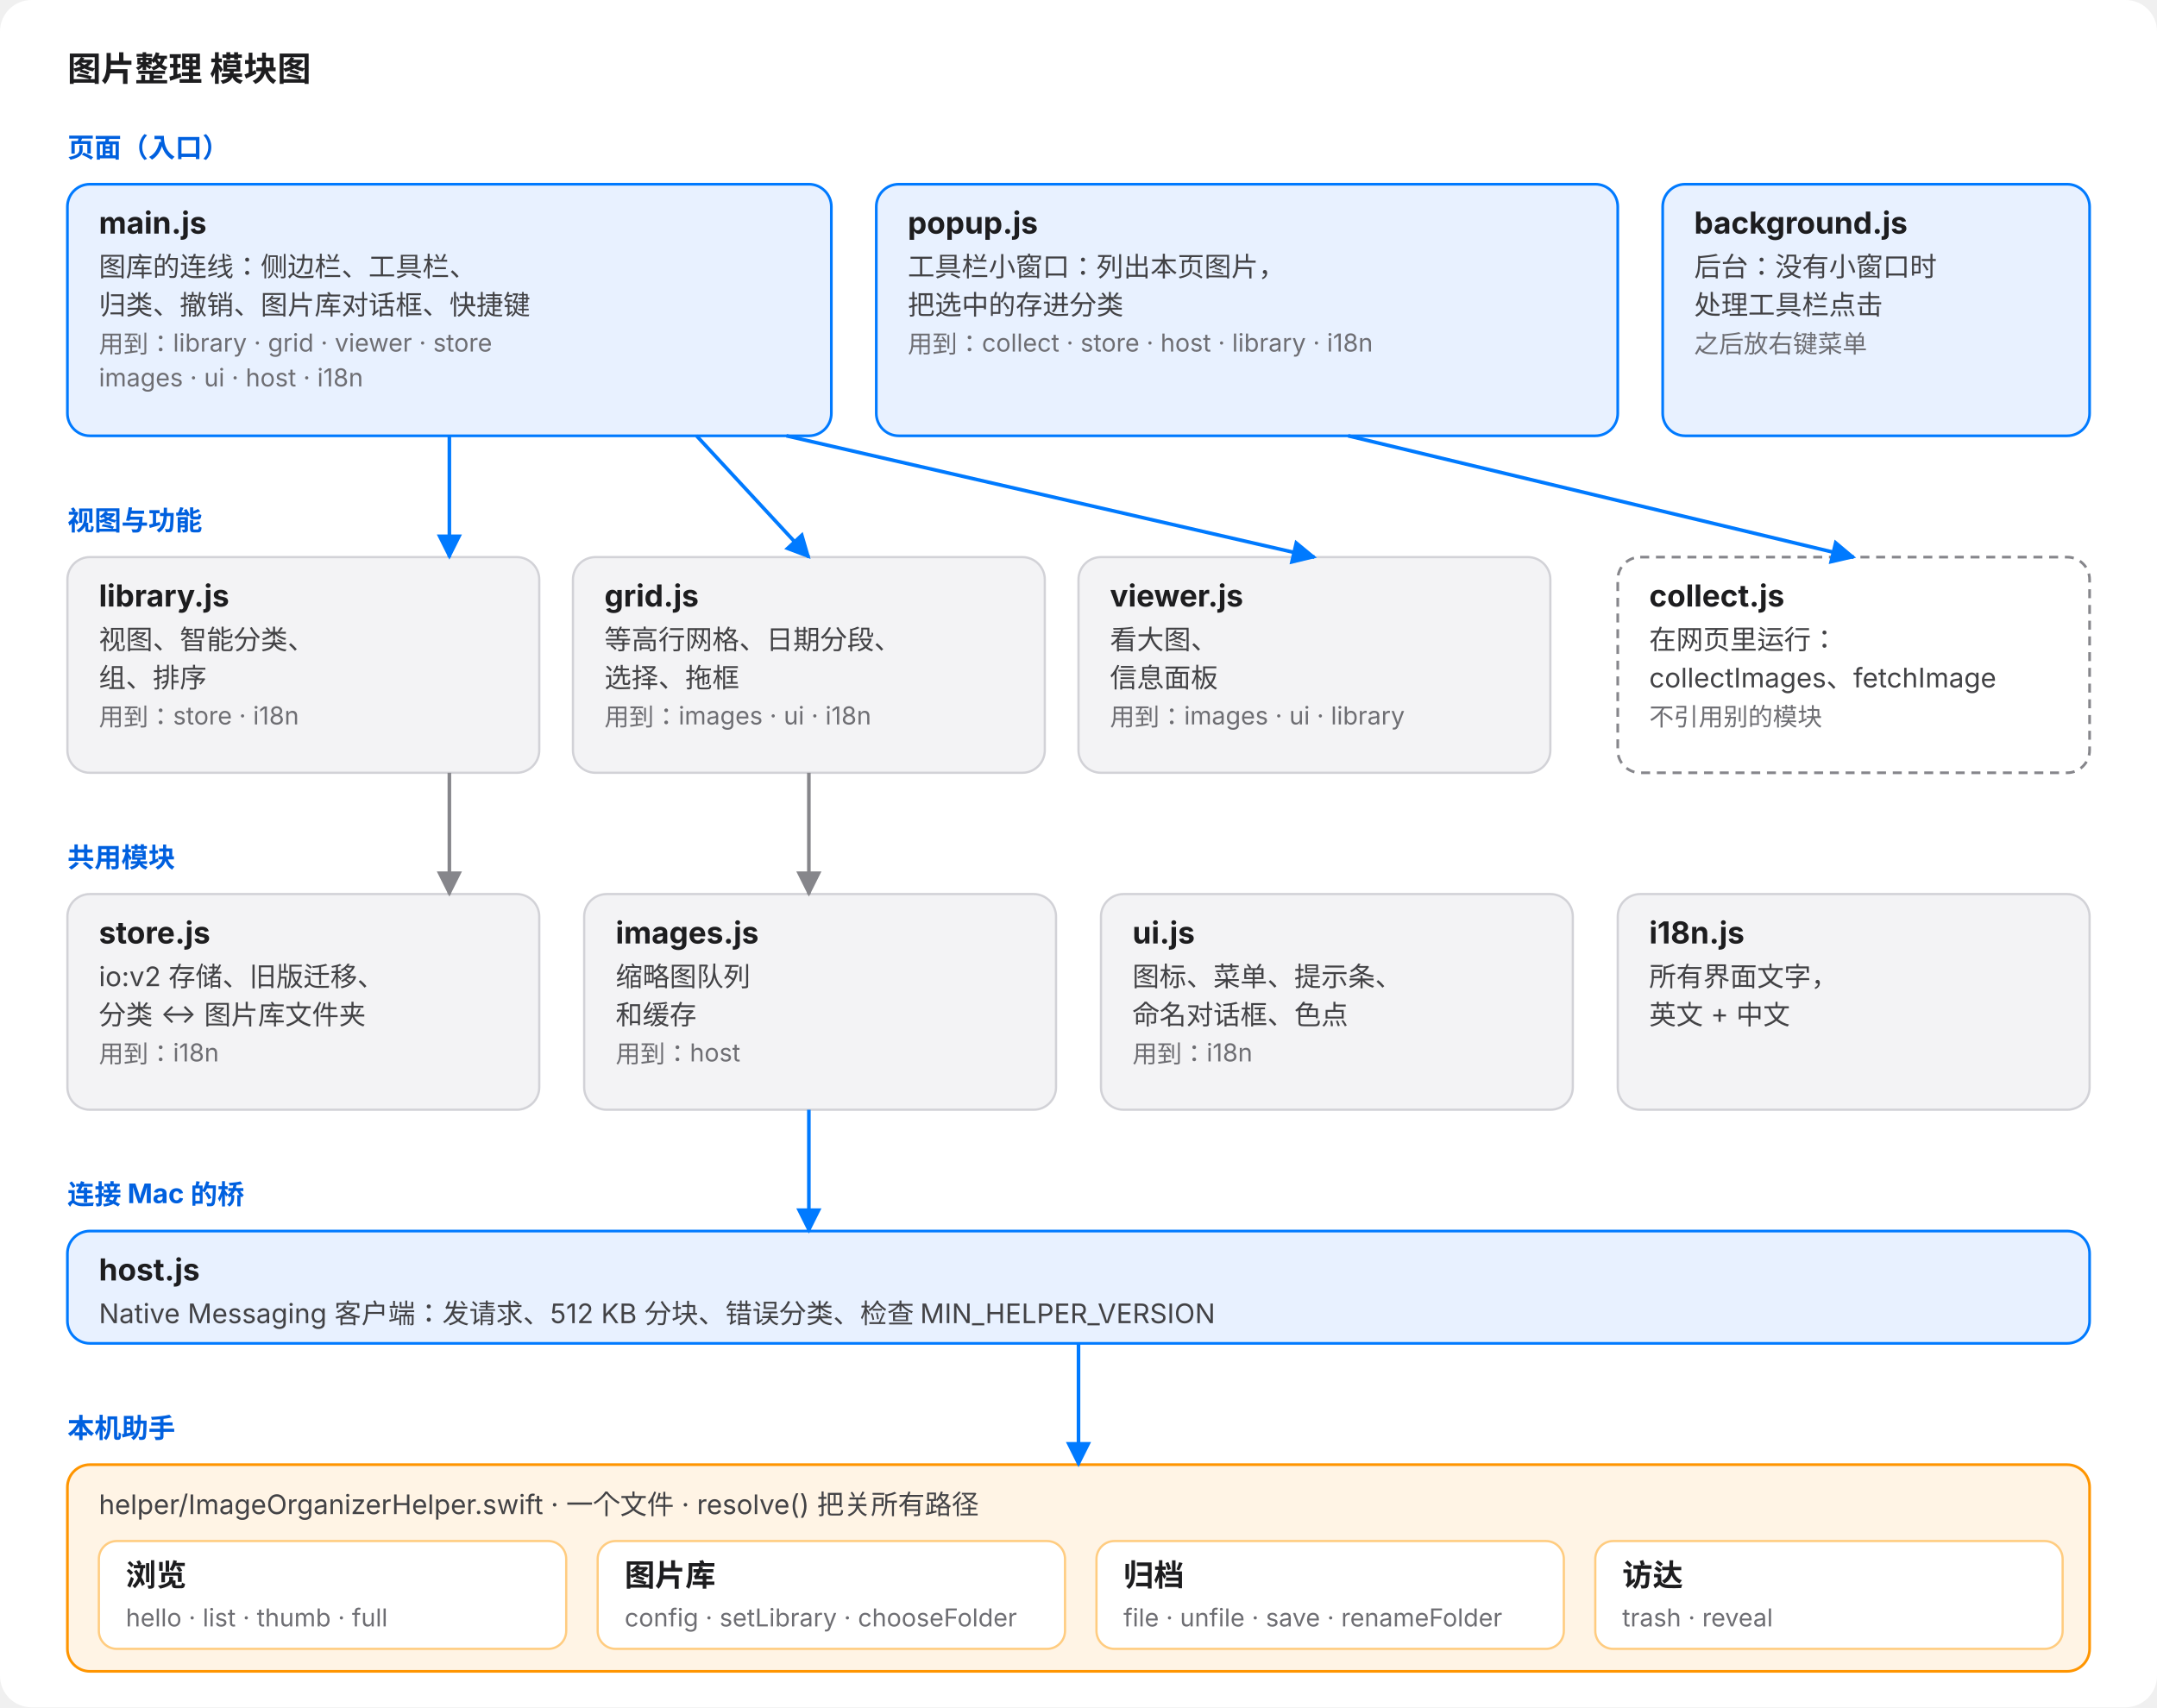
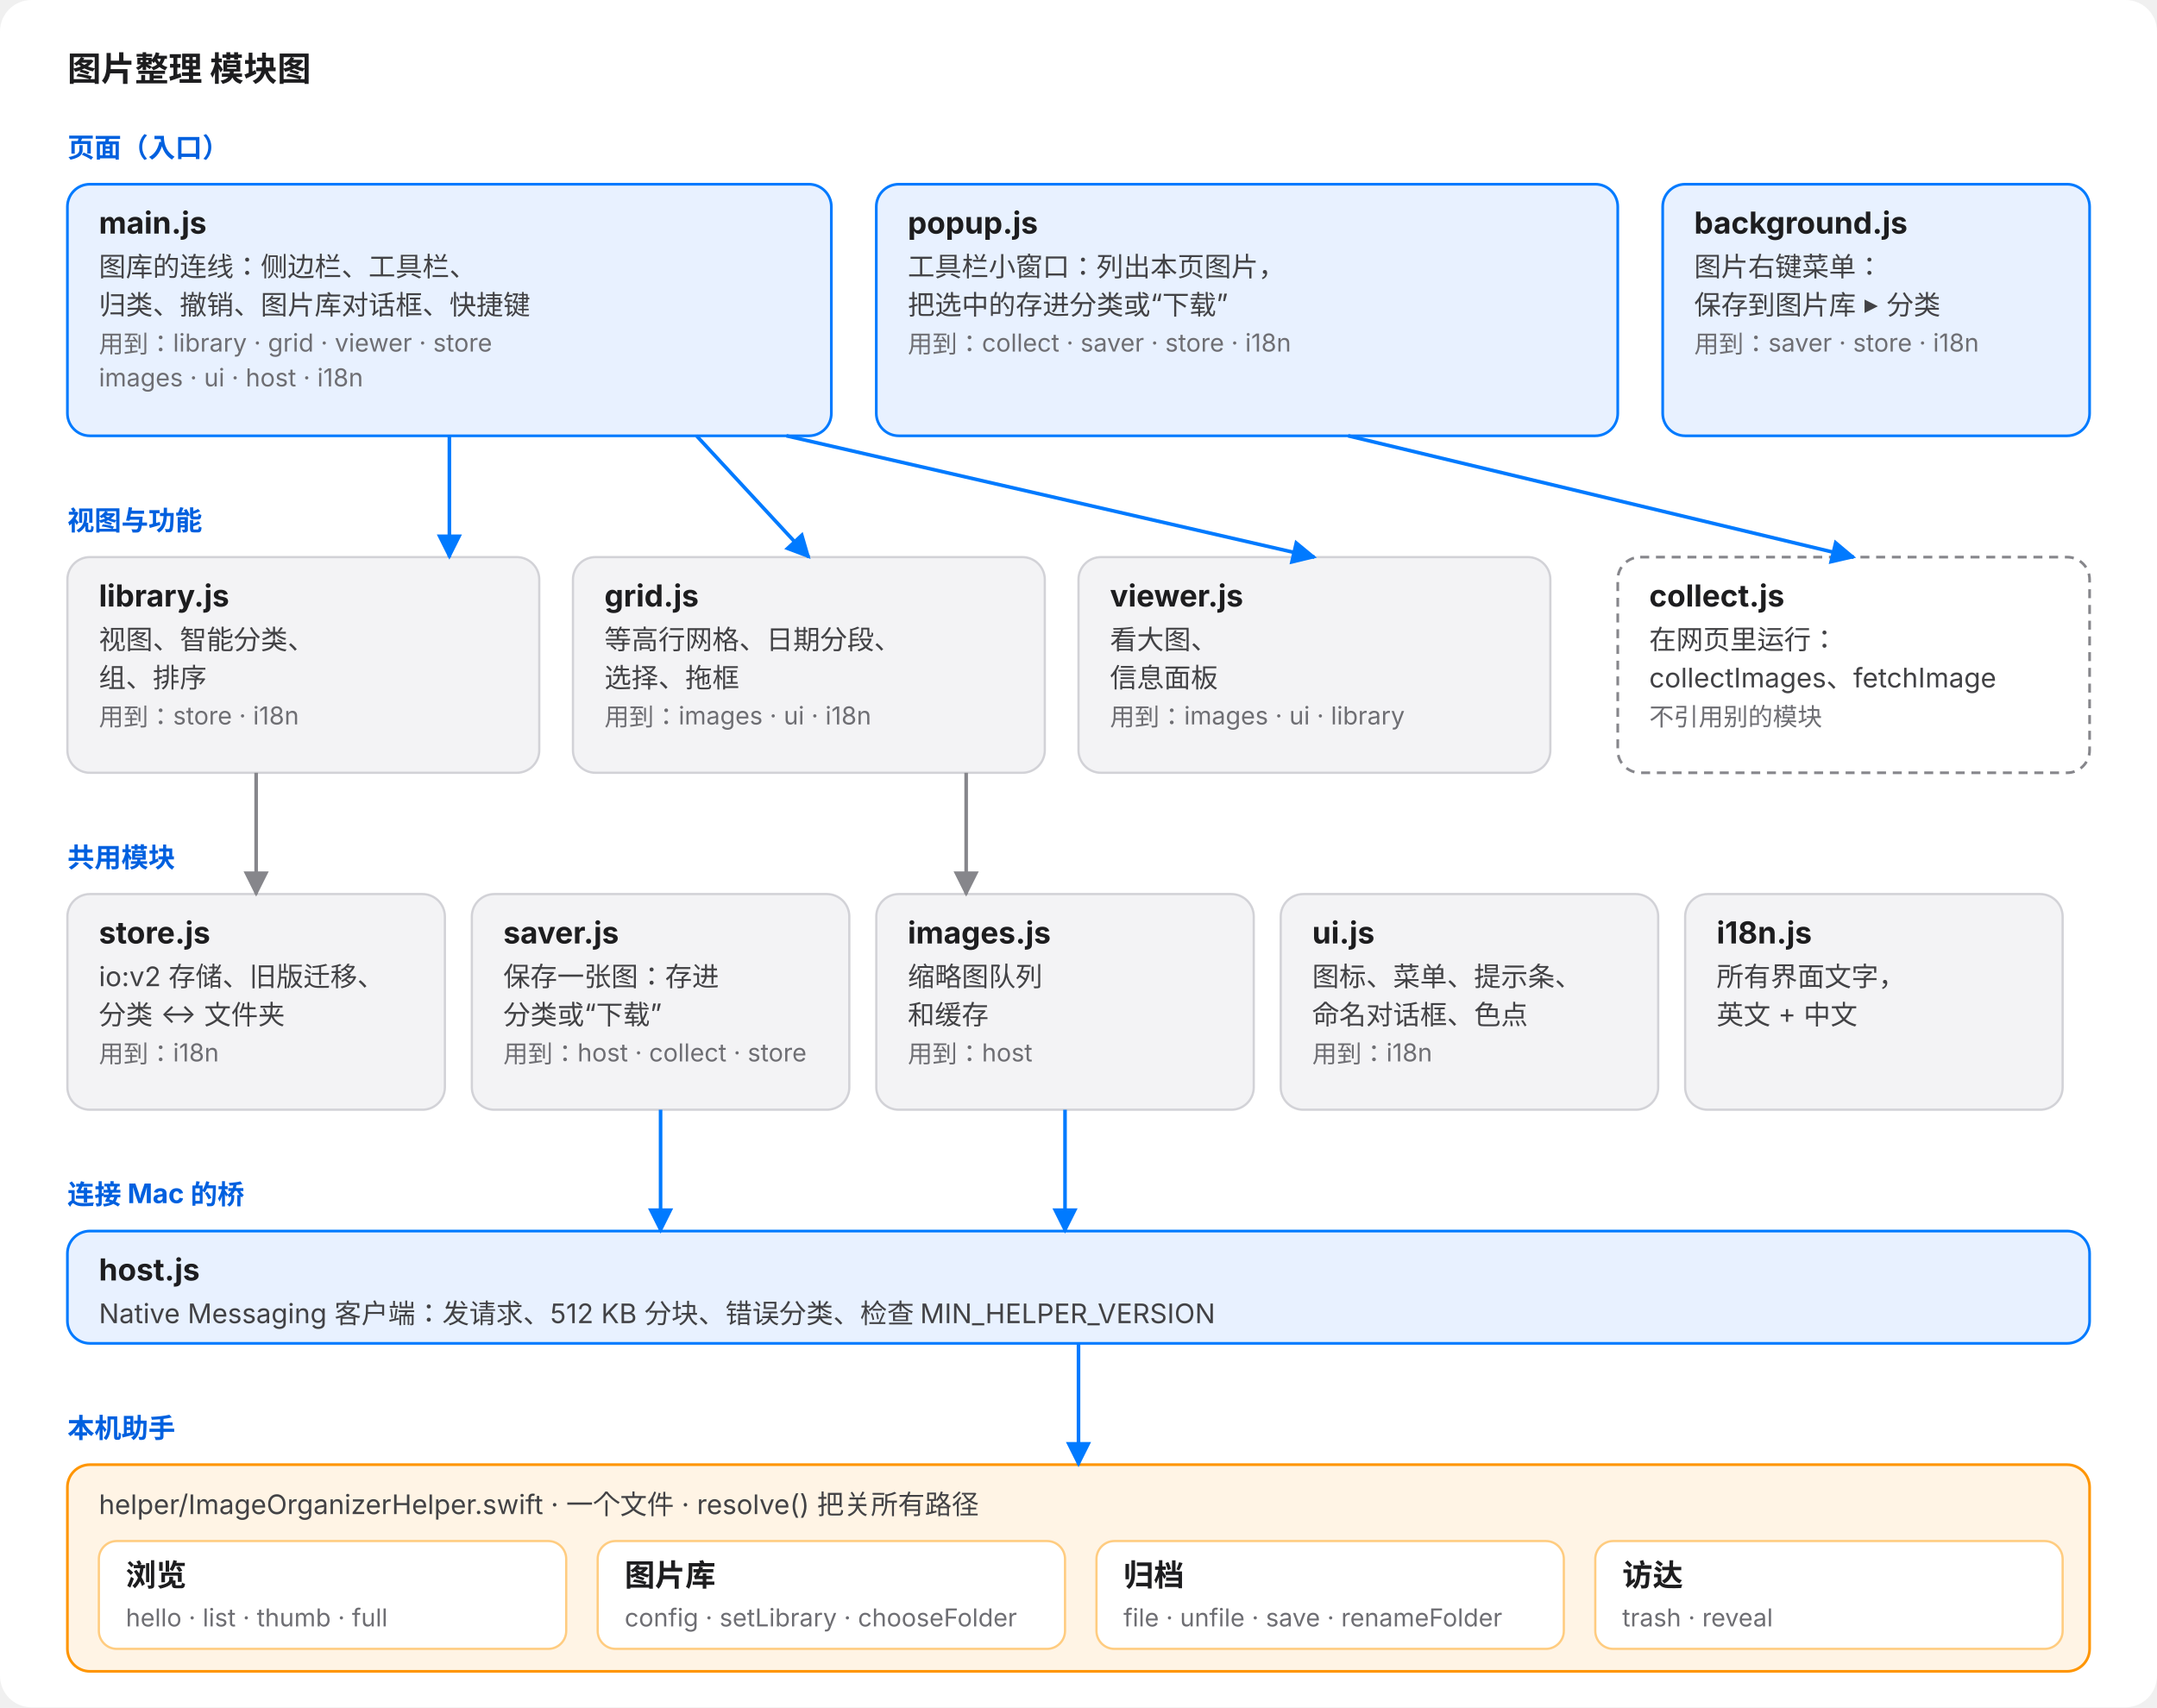
<svg xmlns="http://www.w3.org/2000/svg" viewBox="0 0 960 760" width="960" height="760" role="img" aria-label="图片整理 模块图">
  <style>
  text { font-family: -apple-system, BlinkMacSystemFont, "SF Pro Text", "PingFang SC", "Segoe UI", "Microsoft YaHei", sans-serif; fill: #1d1d1f; }
  .bg { fill: #ffffff; }
  .box { fill: #f3f3f5; stroke: #d2d2d7; stroke-width: 1; }
  .frame { fill: none; stroke: #007aff; stroke-width: 1.5; stroke-dasharray: 6 4; }
  .accent { fill: #e8f1ff; stroke: #007aff; stroke-width: 1.2; }
  .helper { fill: #fff4e5; stroke: #ff9500; stroke-width: 1.2; }
  .disk { fill: #eaf8ee; stroke: #34c759; stroke-width: 1.2; }
  .page { fill: #ffffff; stroke: #86868b; stroke-width: 1.2; stroke-dasharray: 4 3; }
  .pill { fill: #ffffff; stroke: #ffcc80; stroke-width: 1; }
  .title { font-size: 15px; font-weight: 700; }
  .h { font-size: 13.5px; font-weight: 650; }
  .t { font-size: 12px; fill: #424245; }
  .s { font-size: 11px; fill: #6e6e73; }
  .label { font-size: 11.5px; fill: #0060df; font-weight: 600; }
  .frame-label { font-size: 12px; fill: #0060df; font-weight: 700; }
  .line { stroke: #007aff; stroke-width: 1.6; fill: none; }
  .line.gray { stroke: #86868b; }
  .arrow { fill: #007aff; }
  .arrow.gray { fill: #86868b; }
  @media (prefers-color-scheme: dark) {
    text { fill: #f5f5f7; }
    .bg { fill: #1e1e1e; }
    .box { fill: #2c2c2e; stroke: #48484a; }
    .accent { fill: #0b2a4d; stroke: #0a84ff; }
    .helper { fill: #3a2a12; stroke: #ff9f0a; }
    .disk { fill: #123320; stroke: #30d158; }
    .page { fill: #1e1e1e; stroke: #8e8e93; }
    .pill { fill: #2c2c2e; stroke: #8a5a1c; }
    .frame { stroke: #0a84ff; }
    .t { fill: #d1d1d6; }
    .s { fill: #a1a1a6; }
    .label, .frame-label { fill: #64a8ff; }
    .line { stroke: #0a84ff; }
    .line.gray { stroke: #8e8e93; }
    .arrow { fill: #0a84ff; }
    .arrow.gray { fill: #8e8e93; }
  }
</style>
  <defs>
    <marker id="a" viewBox="0 0 10 10" refX="9" refY="5" markerWidth="7" markerHeight="7" orient="auto-start-reverse">
      <path class="arrow" d="M0,0 L10,5 L0,10 z" />
    </marker>
    <marker id="g" viewBox="0 0 10 10" refX="9" refY="5" markerWidth="7" markerHeight="7" orient="auto-start-reverse">
      <path class="arrow gray" d="M0,0 L10,5 L0,10 z" />
    </marker>
  </defs>
  <rect class="bg" width="960" height="760" rx="14" />
  <text class="title" x="30" y="36" text-anchor="start">图片整理 模块图</text>
  <text class="frame-label" x="30" y="70" text-anchor="start">页面（入口）</text>
  <rect class="accent" x="30" y="82" width="340" height="112" rx="10" />
  <text class="h" x="44" y="104" text-anchor="start">main.js</text>
  <text class="t" x="44" y="123" text-anchor="start">图库的连线：侧边栏、工具栏、</text>
  <text class="t" x="44" y="140" text-anchor="start">归类、撤销、图片库对话框、快捷键</text>
  <text class="s" x="44" y="157" text-anchor="start">用到：library · grid · viewer · store</text>
  <text class="s" x="44" y="172" text-anchor="start">images · ui · host · i18n</text>
  <rect class="accent" x="390" y="82" width="330" height="112" rx="10" />
  <text class="h" x="404" y="104" text-anchor="start">popup.js</text>
  <text class="t" x="404" y="123" text-anchor="start">工具栏小窗口：列出本页图片，</text>
-   <text class="t" x="404" y="140" text-anchor="start">把选中的存进分类</text>
-   <text class="s" x="404" y="157" text-anchor="start">用到：collect · store · host · library · i18n</text>
+   <text class="t" x="404" y="140" text-anchor="start">把选中的存进分类或“下载”</text>
+   <text class="s" x="404" y="157" text-anchor="start">用到：collect · saver · store · i18n</text>
  <rect class="accent" x="740" y="82" width="190" height="112" rx="10" />
  <text class="h" x="754" y="104" text-anchor="start">background.js</text>
-   <text class="t" x="754" y="123" text-anchor="start">后台：没有小窗口时</text>
-   <text class="t" x="754" y="140" text-anchor="start">处理工具栏点击</text>
-   <text class="s" x="754" y="157" text-anchor="start">之后放右键菜单</text>
+   <text class="t" x="754" y="123" text-anchor="start">图片右键菜单：</text>
+   <text class="t" x="754" y="140" text-anchor="start">保存到图片库 ▸ 分类</text>
+   <text class="s" x="754" y="157" text-anchor="start">用到：saver · store · i18n</text>
  <text class="frame-label" x="30" y="236" text-anchor="start">视图与功能</text>
  <rect class="box" x="30" y="248" width="210" height="96" rx="10" />
  <text class="h" x="44" y="270" text-anchor="start">library.js</text>
  <text class="t" x="44" y="289" text-anchor="start">视图、智能分类、</text>
  <text class="t" x="44" y="306" text-anchor="start">组、排序</text>
  <text class="s" x="44" y="323" text-anchor="start">用到：store · i18n</text>
  <rect class="box" x="255" y="248" width="210" height="96" rx="10" />
  <text class="h" x="269" y="270" text-anchor="start">grid.js</text>
  <text class="t" x="269" y="289" text-anchor="start">等高行网格、日期分段、</text>
  <text class="t" x="269" y="306" text-anchor="start">选择、拖框</text>
  <text class="s" x="269" y="323" text-anchor="start">用到：images · ui · i18n</text>
  <rect class="box" x="480" y="248" width="210" height="96" rx="10" />
  <text class="h" x="494" y="270" text-anchor="start">viewer.js</text>
  <text class="t" x="494" y="289" text-anchor="start">看大图、</text>
  <text class="t" x="494" y="306" text-anchor="start">信息面板</text>
  <text class="s" x="494" y="323" text-anchor="start">用到：images · ui · library</text>
  <rect class="page" x="720" y="248" width="210" height="96" rx="10" />
  <text class="h" x="734" y="270" text-anchor="start">collect.js</text>
  <text class="t" x="734" y="289" text-anchor="start">在网页里运行：</text>
  <text class="t" x="734" y="306" text-anchor="start">collectImages、fetchImage</text>
  <text class="s" x="734" y="323" text-anchor="start">不引用别的模块</text>
  <text class="frame-label" x="30" y="386" text-anchor="start">共用模块</text>
-   <rect class="box" x="30" y="398" width="210" height="96" rx="10" />
+   <rect class="box" x="30" y="398" width="168" height="96" rx="10" />
  <text class="h" x="44" y="420" text-anchor="start">store.js</text>
  <text class="t" x="44" y="439" text-anchor="start">io:v2 存储、旧版迁移、</text>
-   <text class="t" x="44" y="456" text-anchor="start">分类 ↔ 图片库文件夹</text>
+   <text class="t" x="44" y="456" text-anchor="start">分类 ↔ 文件夹</text>
  <text class="s" x="44" y="473" text-anchor="start">用到：i18n</text>
-   <rect class="box" x="260" y="398" width="210" height="96" rx="10" />
-   <text class="h" x="274" y="420" text-anchor="start">images.js</text>
-   <text class="t" x="274" y="439" text-anchor="start">缩略图队列</text>
-   <text class="t" x="274" y="456" text-anchor="start">和缓存</text>
-   <text class="s" x="274" y="473" text-anchor="start">用到：host</text>
-   <rect class="box" x="490" y="398" width="210" height="96" rx="10" />
-   <text class="h" x="504" y="420" text-anchor="start">ui.js</text>
-   <text class="t" x="504" y="439" text-anchor="start">图标、菜单、提示条、</text>
-   <text class="t" x="504" y="456" text-anchor="start">命名对话框、色点</text>
-   <text class="s" x="504" y="473" text-anchor="start">用到：i18n</text>
-   <rect class="box" x="720" y="398" width="210" height="96" rx="10" />
-   <text class="h" x="734" y="420" text-anchor="start">i18n.js</text>
-   <text class="t" x="734" y="439" text-anchor="start">所有界面文字，</text>
-   <text class="t" x="734" y="456" text-anchor="start">英文 + 中文</text>
+   <rect class="box" x="210" y="398" width="168" height="96" rx="10" />
+   <text class="h" x="224" y="420" text-anchor="start">saver.js</text>
+   <text class="t" x="224" y="439" text-anchor="start">保存一张图：存进</text>
+   <text class="t" x="224" y="456" text-anchor="start">分类或“下载”</text>
+   <text class="s" x="224" y="473" text-anchor="start">用到：host · collect · store</text>
+   <rect class="box" x="390" y="398" width="168" height="96" rx="10" />
+   <text class="h" x="404" y="420" text-anchor="start">images.js</text>
+   <text class="t" x="404" y="439" text-anchor="start">缩略图队列</text>
+   <text class="t" x="404" y="456" text-anchor="start">和缓存</text>
+   <text class="s" x="404" y="473" text-anchor="start">用到：host</text>
+   <rect class="box" x="570" y="398" width="168" height="96" rx="10" />
+   <text class="h" x="584" y="420" text-anchor="start">ui.js</text>
+   <text class="t" x="584" y="439" text-anchor="start">图标、菜单、提示条、</text>
+   <text class="t" x="584" y="456" text-anchor="start">命名对话框、色点</text>
+   <text class="s" x="584" y="473" text-anchor="start">用到：i18n</text>
+   <rect class="box" x="750" y="398" width="168" height="96" rx="10" />
+   <text class="h" x="764" y="420" text-anchor="start">i18n.js</text>
+   <text class="t" x="764" y="439" text-anchor="start">所有界面文字，</text>
+   <text class="t" x="764" y="456" text-anchor="start">英文 + 中文</text>
  <text class="frame-label" x="30" y="536" text-anchor="start">连接 Mac 的桥</text>
  <rect class="accent" x="30" y="548" width="900" height="50" rx="10" />
  <text class="h" x="44" y="570" text-anchor="start">host.js</text>
  <text class="t" x="44" y="589" text-anchor="start">Native Messaging 客户端：发请求、512 KB 分块、错误分类、检查 MIN_HELPER_VERSION</text>
  <text class="frame-label" x="30" y="640" text-anchor="start">本机助手</text>
  <rect class="helper" x="30" y="652" width="900" height="92" rx="10" />
  <text class="t" x="44" y="674" text-anchor="start">helper/ImageOrganizerHelper.swift · 一个文件 · resolve() 把关所有路径</text>
  <rect class="pill" x="44" y="686" width="208" height="48" rx="8" />
  <text class="h" x="56" y="706" text-anchor="start">浏览</text>
  <text class="s" x="56" y="724" text-anchor="start">hello · list · thumb · full</text>
  <rect class="pill" x="266" y="686" width="208" height="48" rx="8" />
  <text class="h" x="278" y="706" text-anchor="start">图片库</text>
  <text class="s" x="278" y="724" text-anchor="start">config · setLibrary · chooseFolder</text>
  <rect class="pill" x="488" y="686" width="208" height="48" rx="8" />
  <text class="h" x="500" y="706" text-anchor="start">归档</text>
  <text class="s" x="500" y="724" text-anchor="start">file · unfile · save · renameFolder</text>
  <rect class="pill" x="710" y="686" width="208" height="48" rx="8" />
  <text class="h" x="722" y="706" text-anchor="start">访达</text>
  <text class="s" x="722" y="724" text-anchor="start">trash · reveal</text>
  <path class="line" d="M200,194 L200,248" marker-end="url(#a)" />
  <path class="line" d="M310,194 L360,248" marker-end="url(#a)" />
  <path class="line" d="M350,194 L585,248" marker-end="url(#a)" />
  <path class="line" d="M600,194 L825,248" marker-end="url(#a)" />
-   <path class="line gray" d="M200,344 L200,398" marker-end="url(#g)" />
-   <path class="line gray" d="M360,344 L360,398" marker-end="url(#g)" />
-   <path class="line" d="M360,494 L360,548" marker-end="url(#a)" />
+   <path class="line gray" d="M114,344 L114,398" marker-end="url(#g)" />
+   <path class="line gray" d="M430,344 L430,398" marker-end="url(#g)" />
+   <path class="line" d="M474,494 L474,548" marker-end="url(#a)" />
+   <path class="line" d="M294,494 L294,548" marker-end="url(#a)" />
  <path class="line" d="M480,598 L480,652" marker-end="url(#a)" />
</svg>
